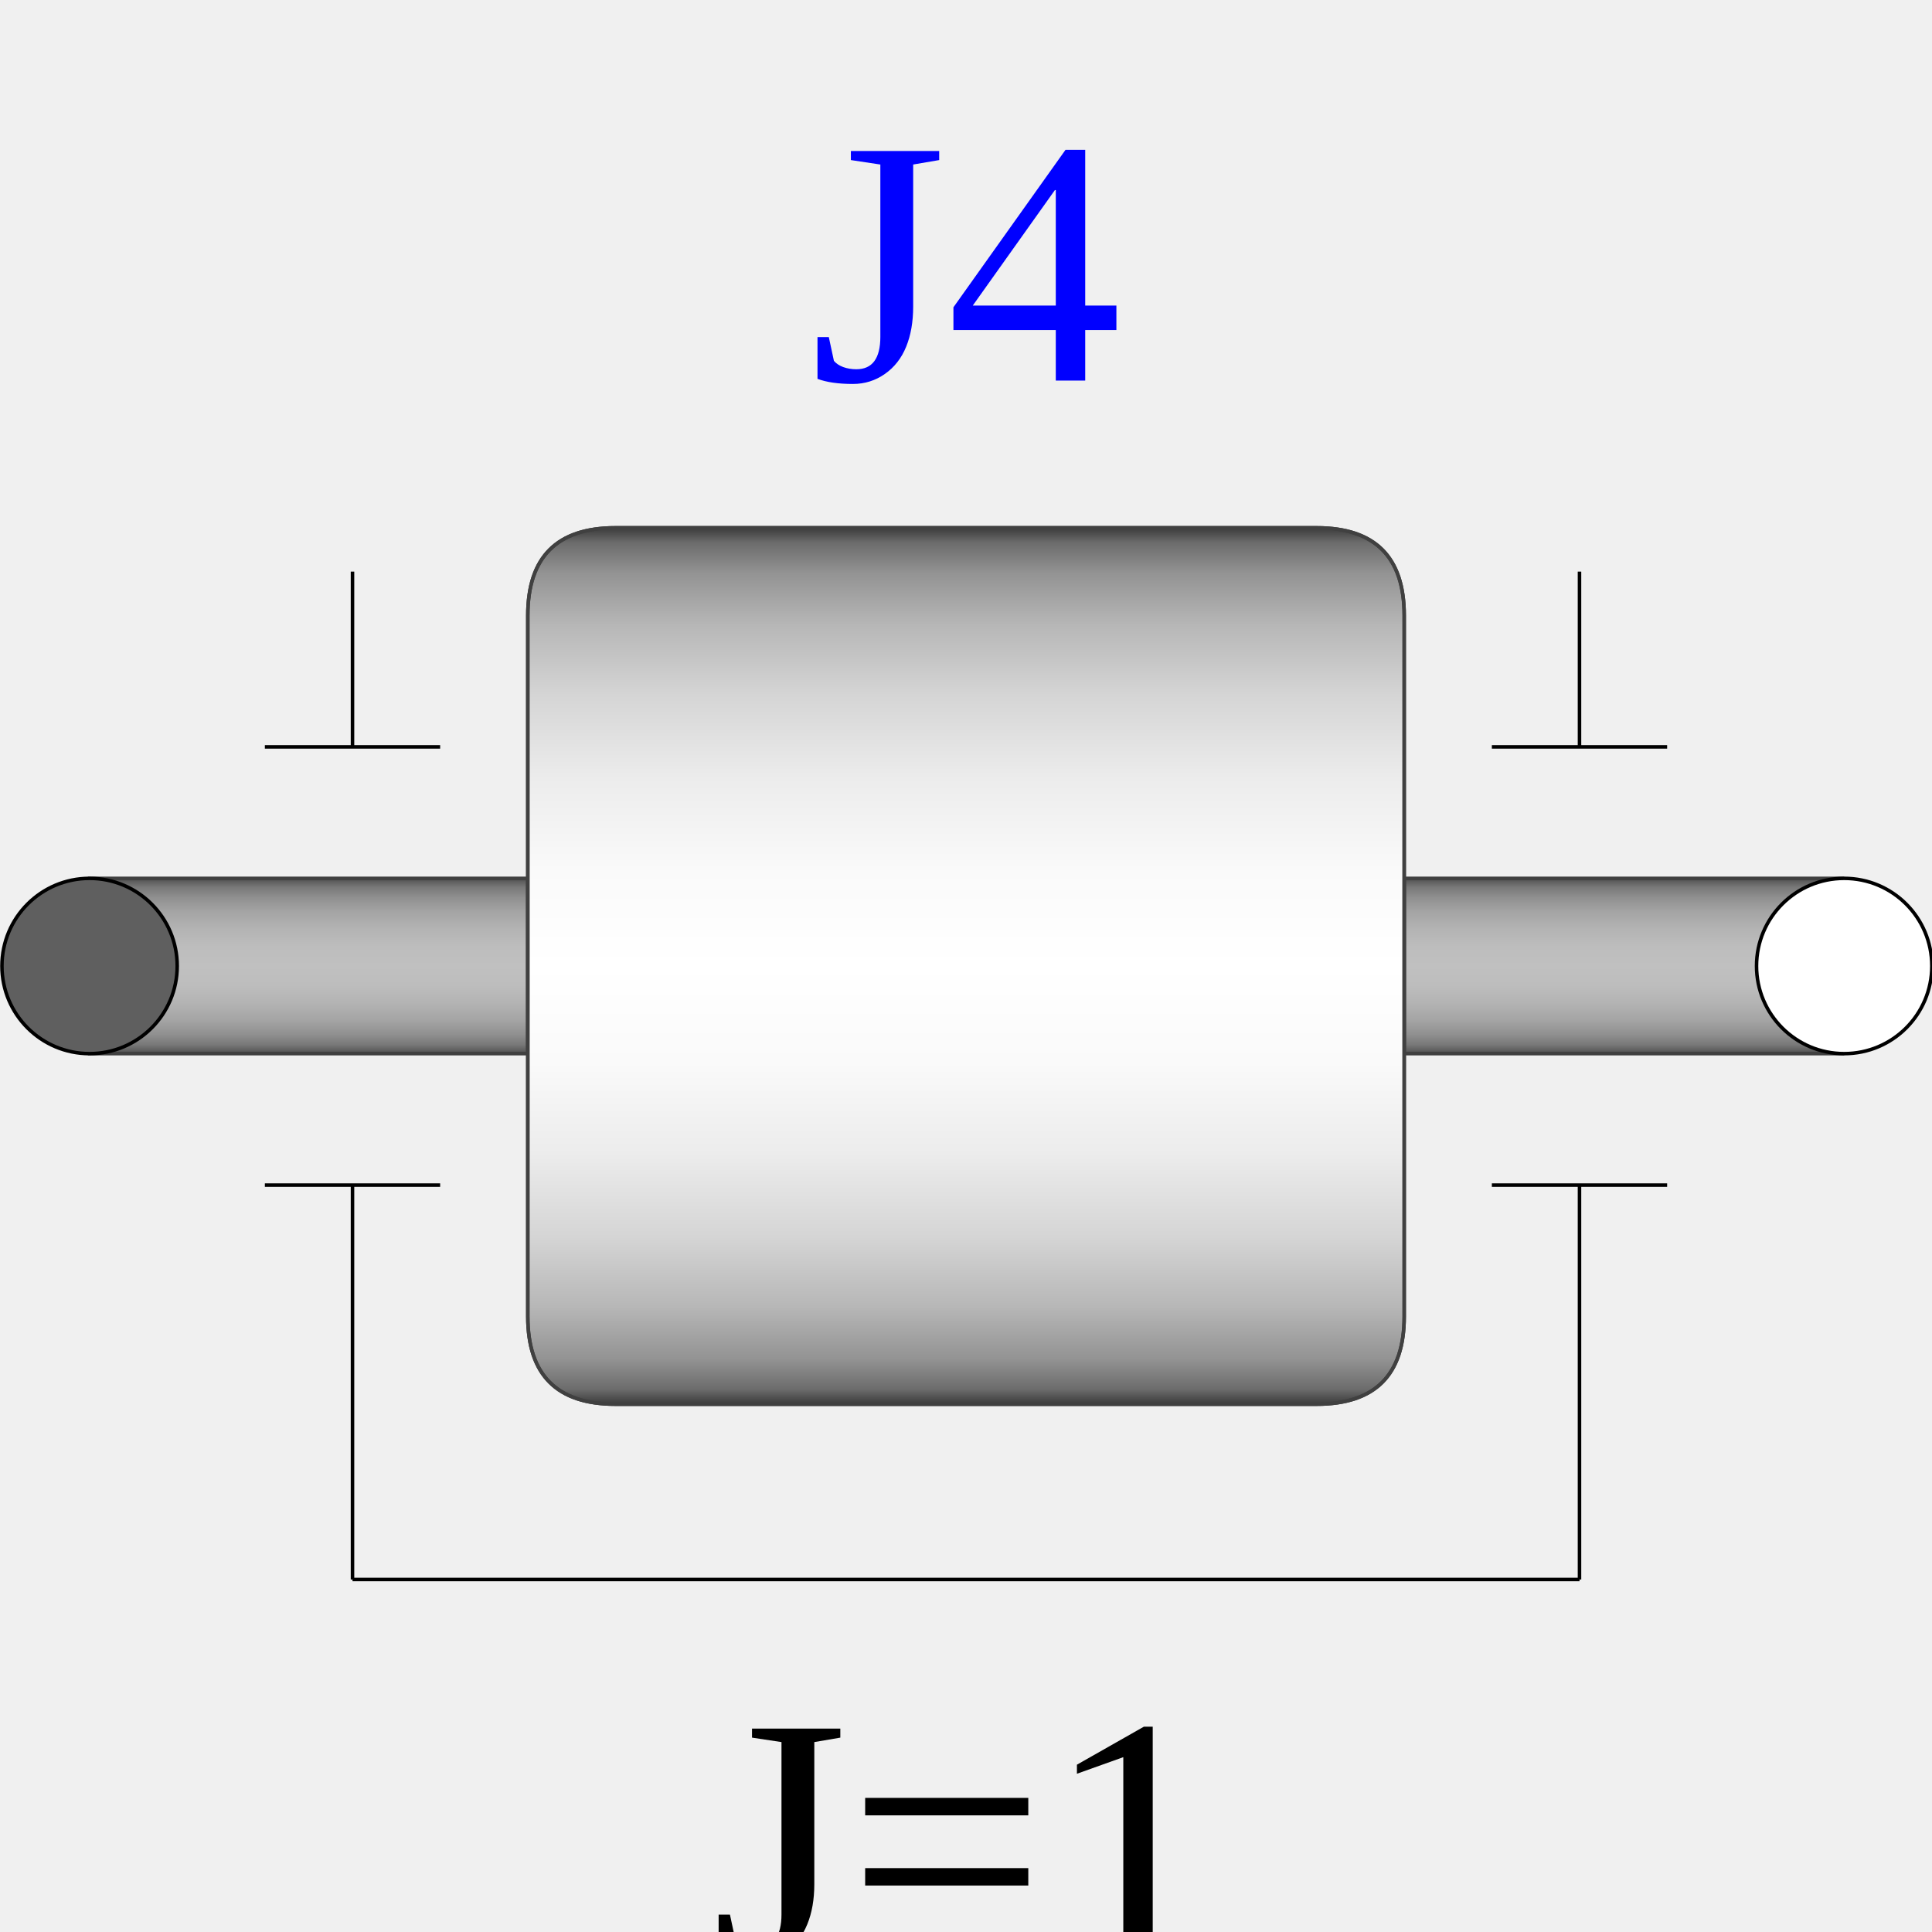
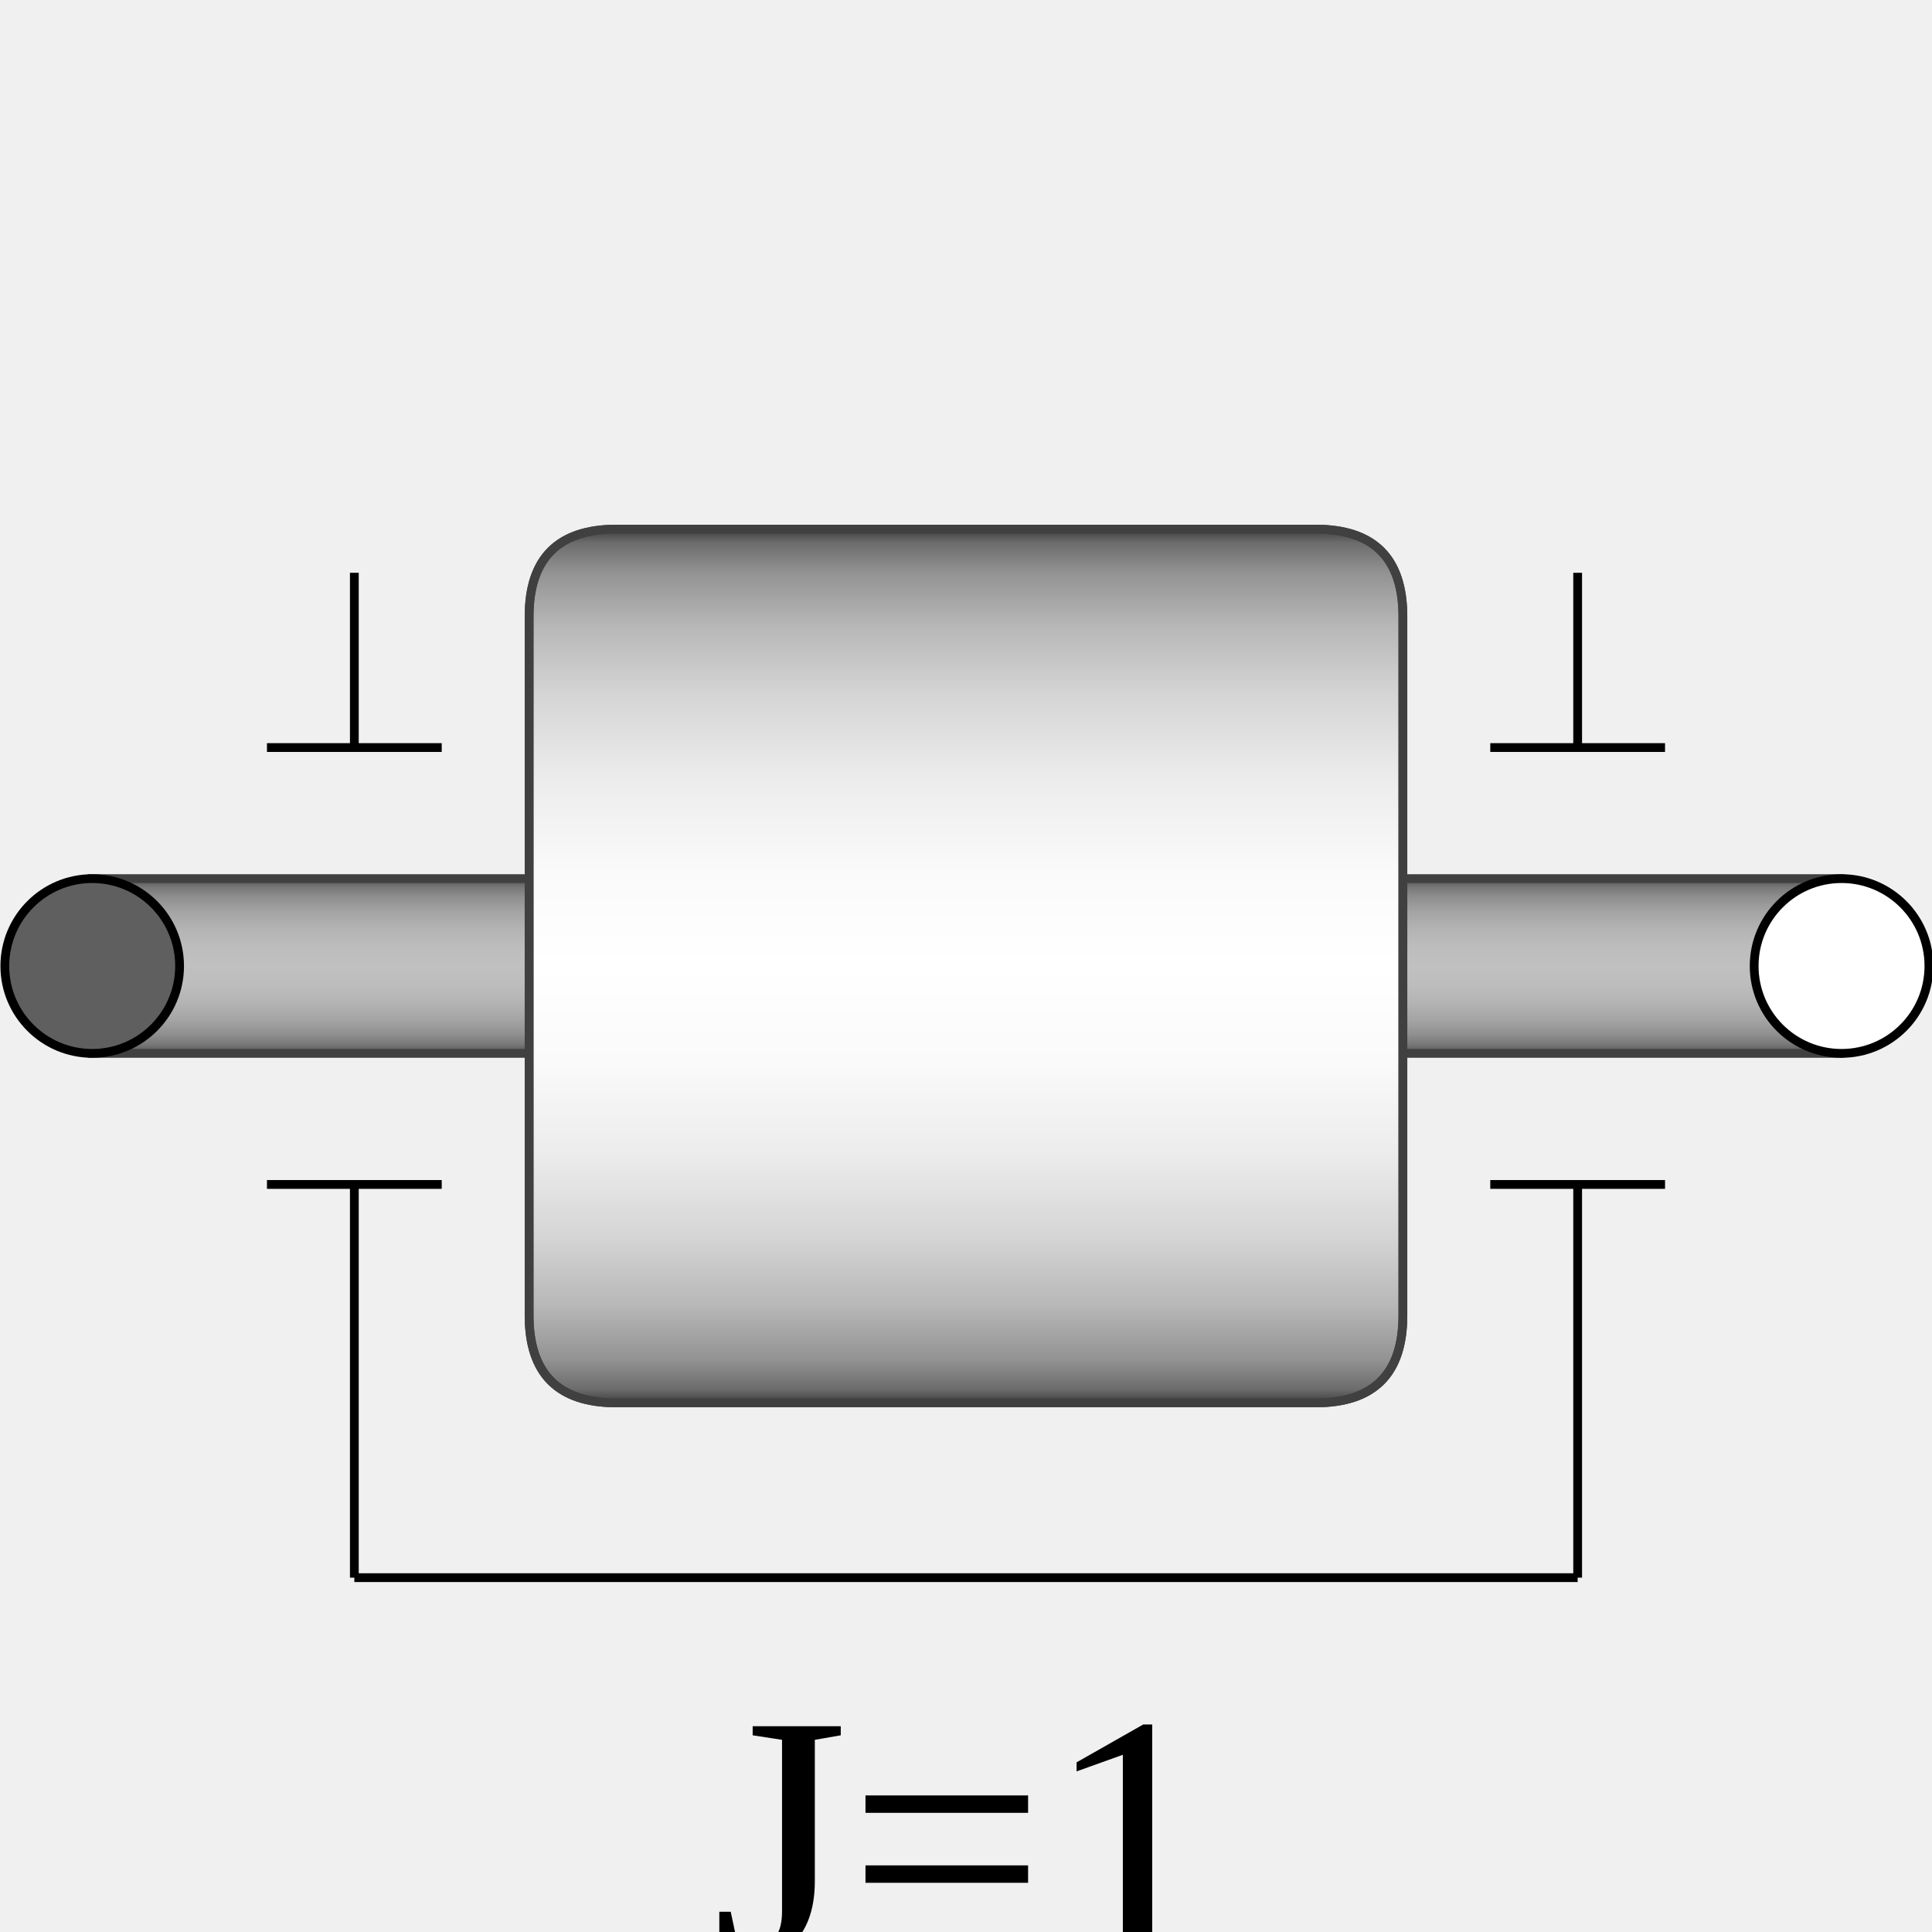
- <svg xmlns="http://www.w3.org/2000/svg" width="550.0" height="550.0" viewBox="-25.0 -25.0 550.0 550.0" version="1.1" preserveAspectRatio="none">
-   <path d="M0.5,225.05 L125.25,225.05 L125.25,274.95 L0.5,274.95 Z" style="stroke:#404040; fill:url(#fb40404040c0c0c0);" />
-   <path d="M374.75,225.05 L499.5,225.05 L499.5,274.95 L374.75,274.95 Z" style="stroke:#404040; fill:url(#fb40404040c0c0c0);" />
-   <path d="M50.4,312.375 L100.3,312.375" style="stroke:#000000; fill:none;" />
-   <path d="M399.7,312.375 L449.6,312.375" style="stroke:#000000; fill:none;" />
-   <path d="M75.35,312.375 L75.35,424.65" style="stroke:#000000; fill:none;" />
-   <path d="M424.65,312.375 L424.65,424.65" style="stroke:#000000; fill:none;" />
-   <path d="M50.4,187.625 L100.3,187.625" style="stroke:#000000; fill:none;" />
-   <path d="M399.7,187.625 L449.6,187.625" style="stroke:#000000; fill:none;" />
-   <path d="M75.35,137.725 L75.35,187.625" style="stroke:#000000; fill:none;" />
-   <path d="M424.65,137.725 L424.65,187.625" style="stroke:#000000; fill:none;" />
-   <path d="M75.35,424.65 L424.65,424.65" style="stroke:#000000; fill:none;" />
-   <path d="M125.25,150.2 Q125.25,125.25 150.2,125.25 Q250.0,125.25 349.8,125.25 Q374.75,125.25 374.75,150.2 Q374.75,250.0 374.75,349.8 Q374.75,374.75 349.8,374.75 Q250.0,374.75 150.2,374.75 Q125.25,374.75 125.25,349.8 Q125.25,250.0 125.25,150.2 Z" style="stroke:#404040; fill:url(#fb40404040ffffff);" />
-   <text x="250.0" y="50.4" dy=".33em" style="fill:#0000ff; text-anchor:middle; font-size:99.8px;">J4</text>
-   <text x="250.0" y="499.5" dy=".33em" style="fill:#000000; text-anchor:middle; font-size:99.8px;">J=1</text>
-   <path d="M125.25,150.2 Q125.25,125.25 150.2,125.25 Q250.0,125.25 349.8,125.25 Q374.75,125.25 374.75,150.2 Q374.75,250.0 374.75,349.8 Q374.75,374.75 349.8,374.75 Q250.0,374.75 150.2,374.75 Q125.25,374.75 125.25,349.8 Q125.25,250.0 125.25,150.2 Z" style="stroke:#404040; fill:none;" />
+ <svg xmlns="http://www.w3.org/2000/svg" width="220.0" height="220.0" viewBox="-10.0 -10.0 220.0 220.0" version="1.1" preserveAspectRatio="none">
+   <path d="M0.5,90.05 L50.25,90.05 L50.25,109.95 L0.5,109.95 Z" style="stroke:#404040; fill:url(#fb40404040c0c0c0);" />
+   <path d="M149.75,90.05 L199.5,90.05 L199.5,109.95 L149.75,109.95 Z" style="stroke:#404040; fill:url(#fb40404040c0c0c0);" />
+   <path d="M20.4,124.875 L40.3,124.875" style="stroke:#000000; fill:none;" />
+   <path d="M159.7,124.875 L179.6,124.875" style="stroke:#000000; fill:none;" />
+   <path d="M30.35,124.875 L30.35,169.65" style="stroke:#000000; fill:none;" />
+   <path d="M169.65,124.875 L169.65,169.65" style="stroke:#000000; fill:none;" />
+   <path d="M20.4,75.125 L40.3,75.125" style="stroke:#000000; fill:none;" />
+   <path d="M159.7,75.125 L179.6,75.125" style="stroke:#000000; fill:none;" />
+   <path d="M30.35,55.225 L30.35,75.125" style="stroke:#000000; fill:none;" />
+   <path d="M169.65,55.225 L169.65,75.125" style="stroke:#000000; fill:none;" />
+   <path d="M30.35,169.65 L169.65,169.65" style="stroke:#000000; fill:none;" />
+   <path d="M50.25,60.2 Q50.25,50.25 60.2,50.25 Q100.0,50.25 139.8,50.25 Q149.75,50.25 149.75,60.2 Q149.75,100.0 149.75,139.8 Q149.75,149.75 139.8,149.75 Q100.0,149.75 60.2,149.75 Q50.25,149.75 50.25,139.8 Q50.25,100.0 50.25,60.2 Z" style="stroke:#404040; fill:url(#fb40404040ffffff);" />
+   <text x="100.0" y="20.4" dy=".33em" style="fill:#0000ff; text-anchor:middle; font-size:39.8px;" />
+   <text x="100.0" y="199.5" dy=".33em" style="fill:#000000; text-anchor:middle; font-size:39.8px;">J=1</text>
+   <path d="M50.25,60.2 Q50.25,50.25 60.2,50.25 Q100.0,50.25 139.8,50.25 Q149.75,50.25 149.75,60.2 Q149.75,100.0 149.75,139.8 Q149.75,149.75 139.8,149.75 Q100.0,149.75 60.2,149.75 Q50.25,149.75 50.25,139.8 Q50.25,100.0 50.25,60.2 Z" style="stroke:#404040; fill:none;" />
  <g class="Port">
-     <ellipse cx="0.5" cy="250.0" rx="24.95" ry="24.95" style="stroke:#000000; fill:#5f5f5f;" />
+     <ellipse cx="0.5" cy="100.0" rx="9.95" ry="9.95" style="stroke:#000000; fill:#5f5f5f;" />
  </g>
  <g class="Port">
-     <ellipse cx="499.999" cy="250.0" rx="24.95" ry="24.95" style="stroke:#000000; fill:#ffffff;" />
+     <ellipse cx="199.699" cy="100.0" rx="9.95" ry="9.95" style="stroke:#000000; fill:#ffffff;" />
  </g>
  <defs>
    <linearGradient id="fb40404040c0c0c0" x1="0%" y1="0%" x2="50%" y2="0%" spreadMethod="reflect" gradientTransform="rotate(90.0)">
      <stop offset="0%" stop-color="#404040" stop-opacity="1" />
      <stop offset="3%" stop-color="#5c5c5c" stop-opacity="1" />
      <stop offset="10%" stop-color="#787878" stop-opacity="1" />
      <stop offset="22%" stop-color="#909090" stop-opacity="1" />
      <stop offset="38%" stop-color="#a4a4a4" stop-opacity="1" />
      <stop offset="57%" stop-color="#b3b3b3" stop-opacity="1" />
      <stop offset="78%" stop-color="#bdbdbd" stop-opacity="1" />
      <stop offset="100%" stop-color="#c0c0c0" stop-opacity="1" />
    </linearGradient>
    <linearGradient id="fb40404040ffffff" x1="0%" y1="0%" x2="50%" y2="0%" spreadMethod="reflect" gradientTransform="rotate(90.0)">
      <stop offset="0%" stop-color="#404040" stop-opacity="1" />
      <stop offset="3%" stop-color="#6b6b6b" stop-opacity="1" />
      <stop offset="10%" stop-color="#939393" stop-opacity="1" />
      <stop offset="22%" stop-color="#b7b7b7" stop-opacity="1" />
      <stop offset="38%" stop-color="#d5d5d5" stop-opacity="1" />
      <stop offset="57%" stop-color="#ececec" stop-opacity="1" />
      <stop offset="78%" stop-color="#fafafa" stop-opacity="1" />
      <stop offset="100%" stop-color="#ffffff" stop-opacity="1" />
    </linearGradient>
  </defs>
</svg>
